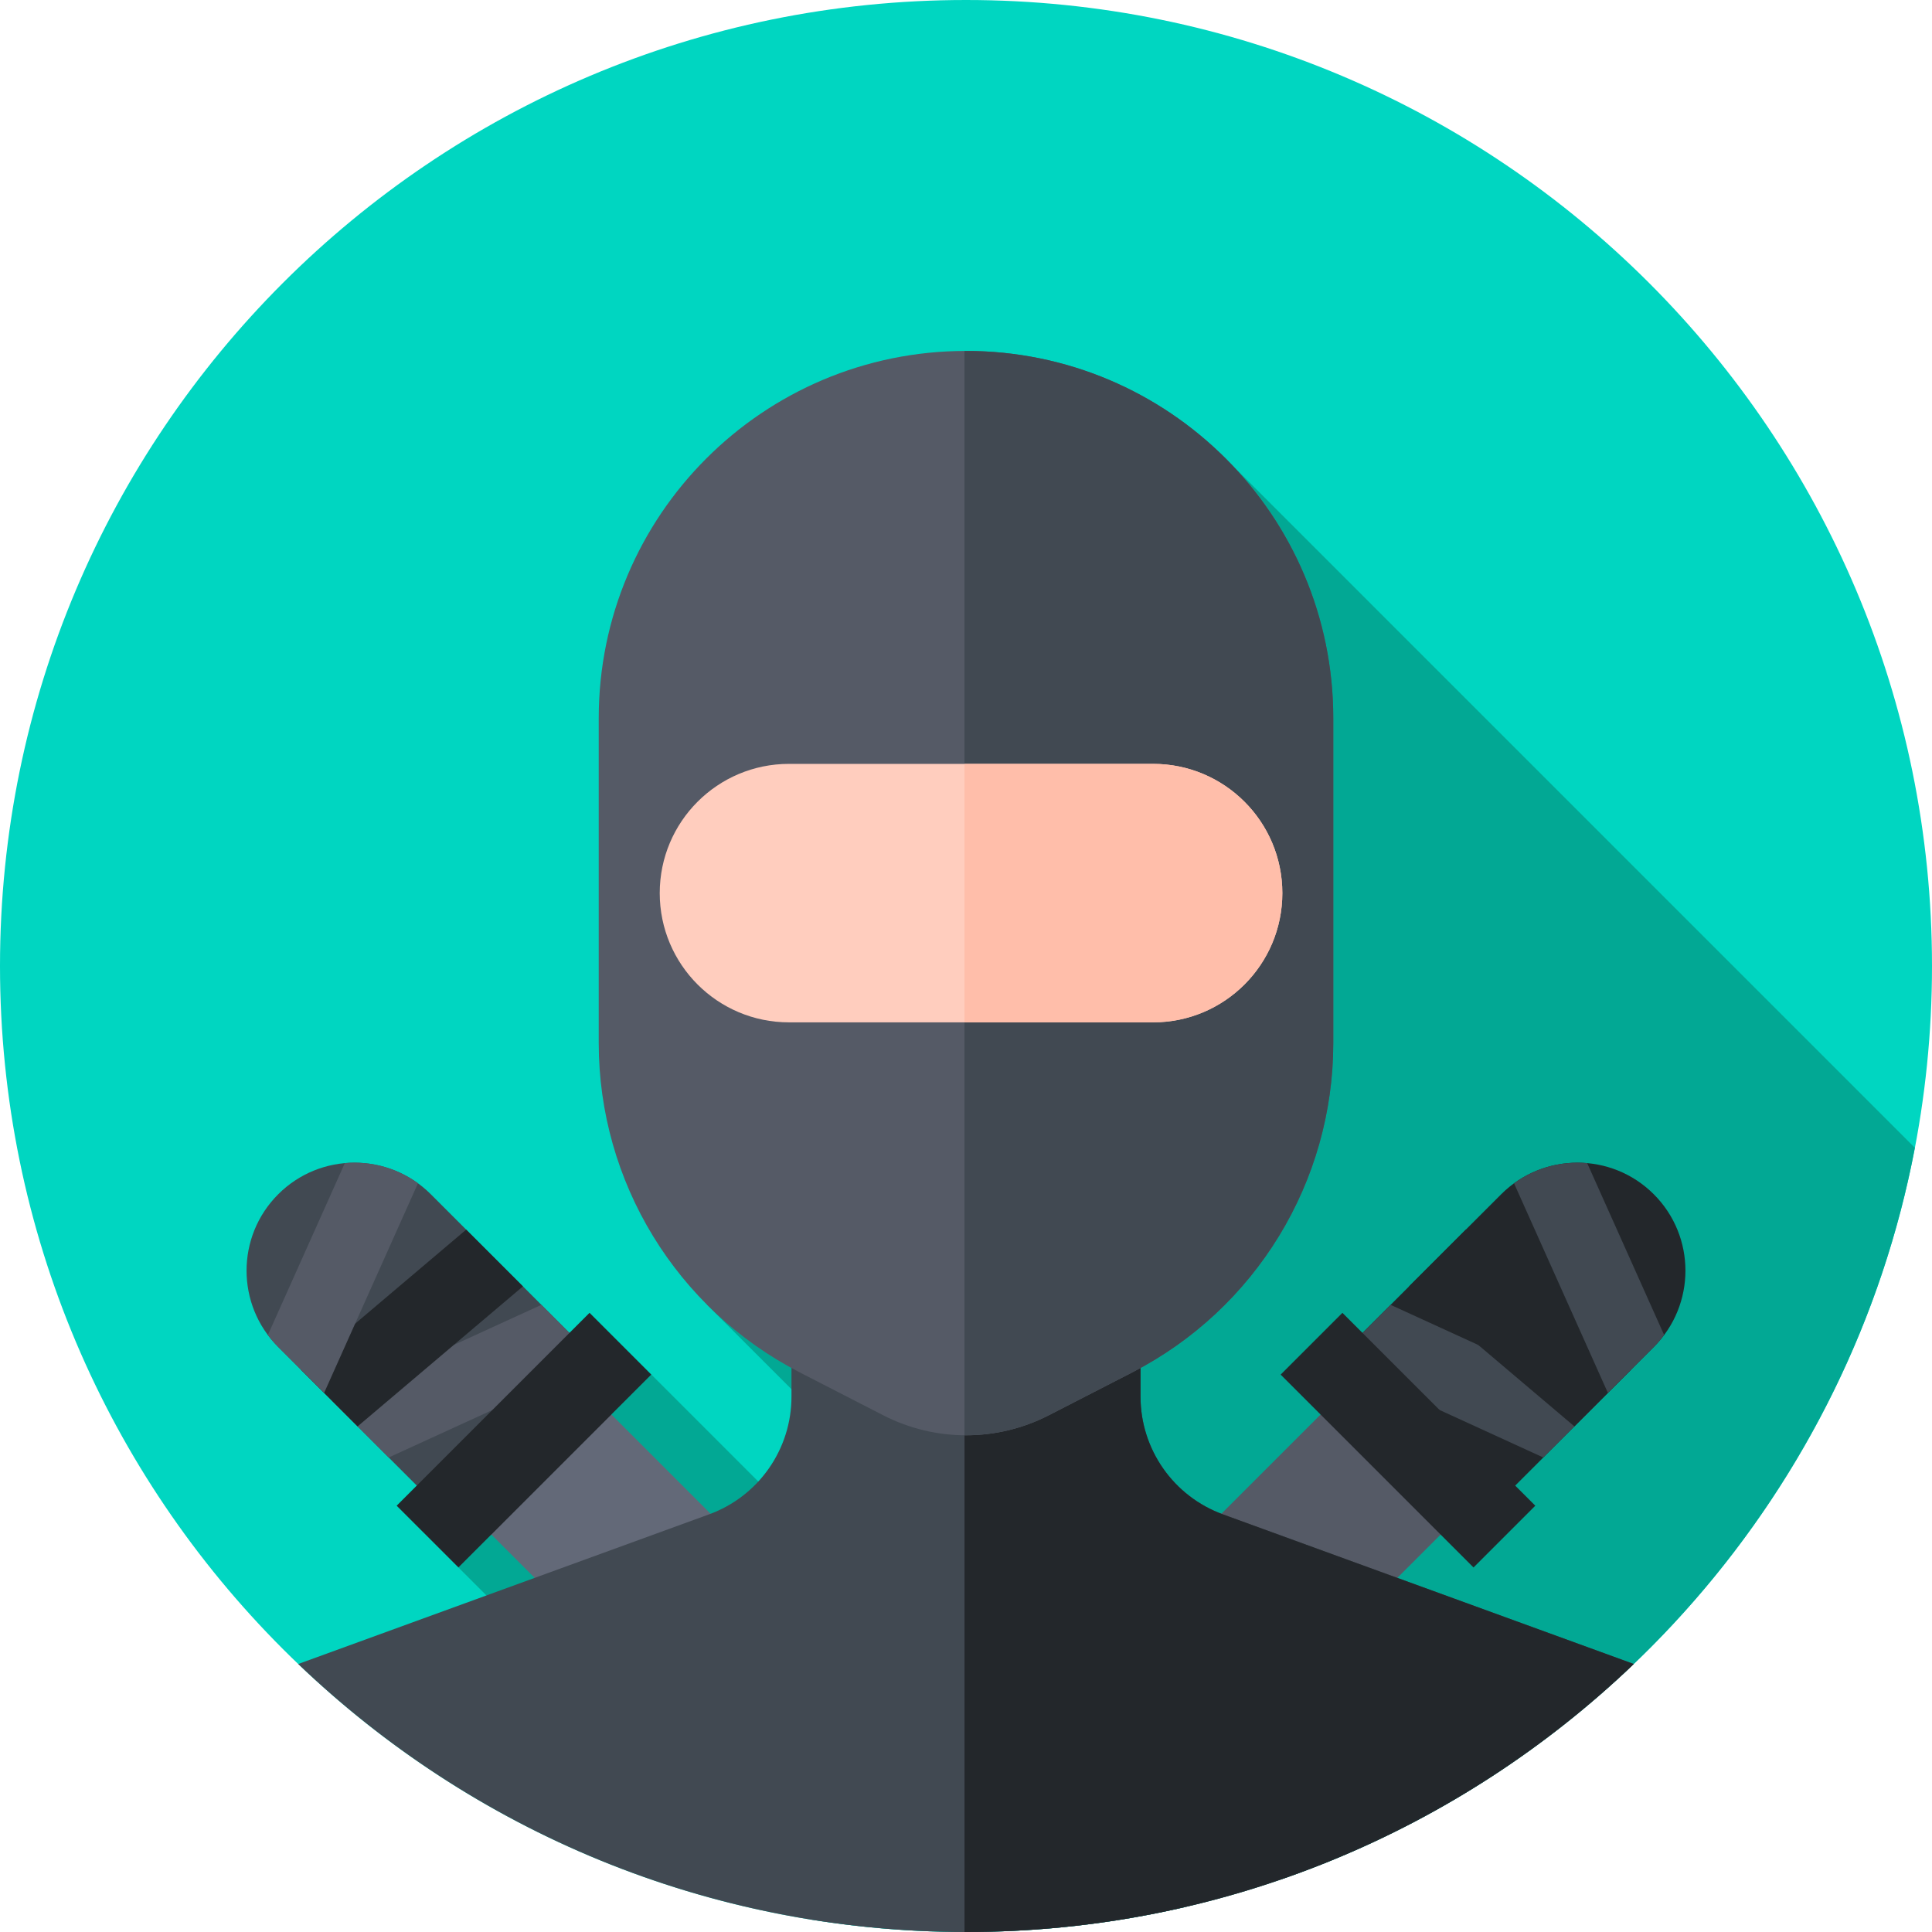
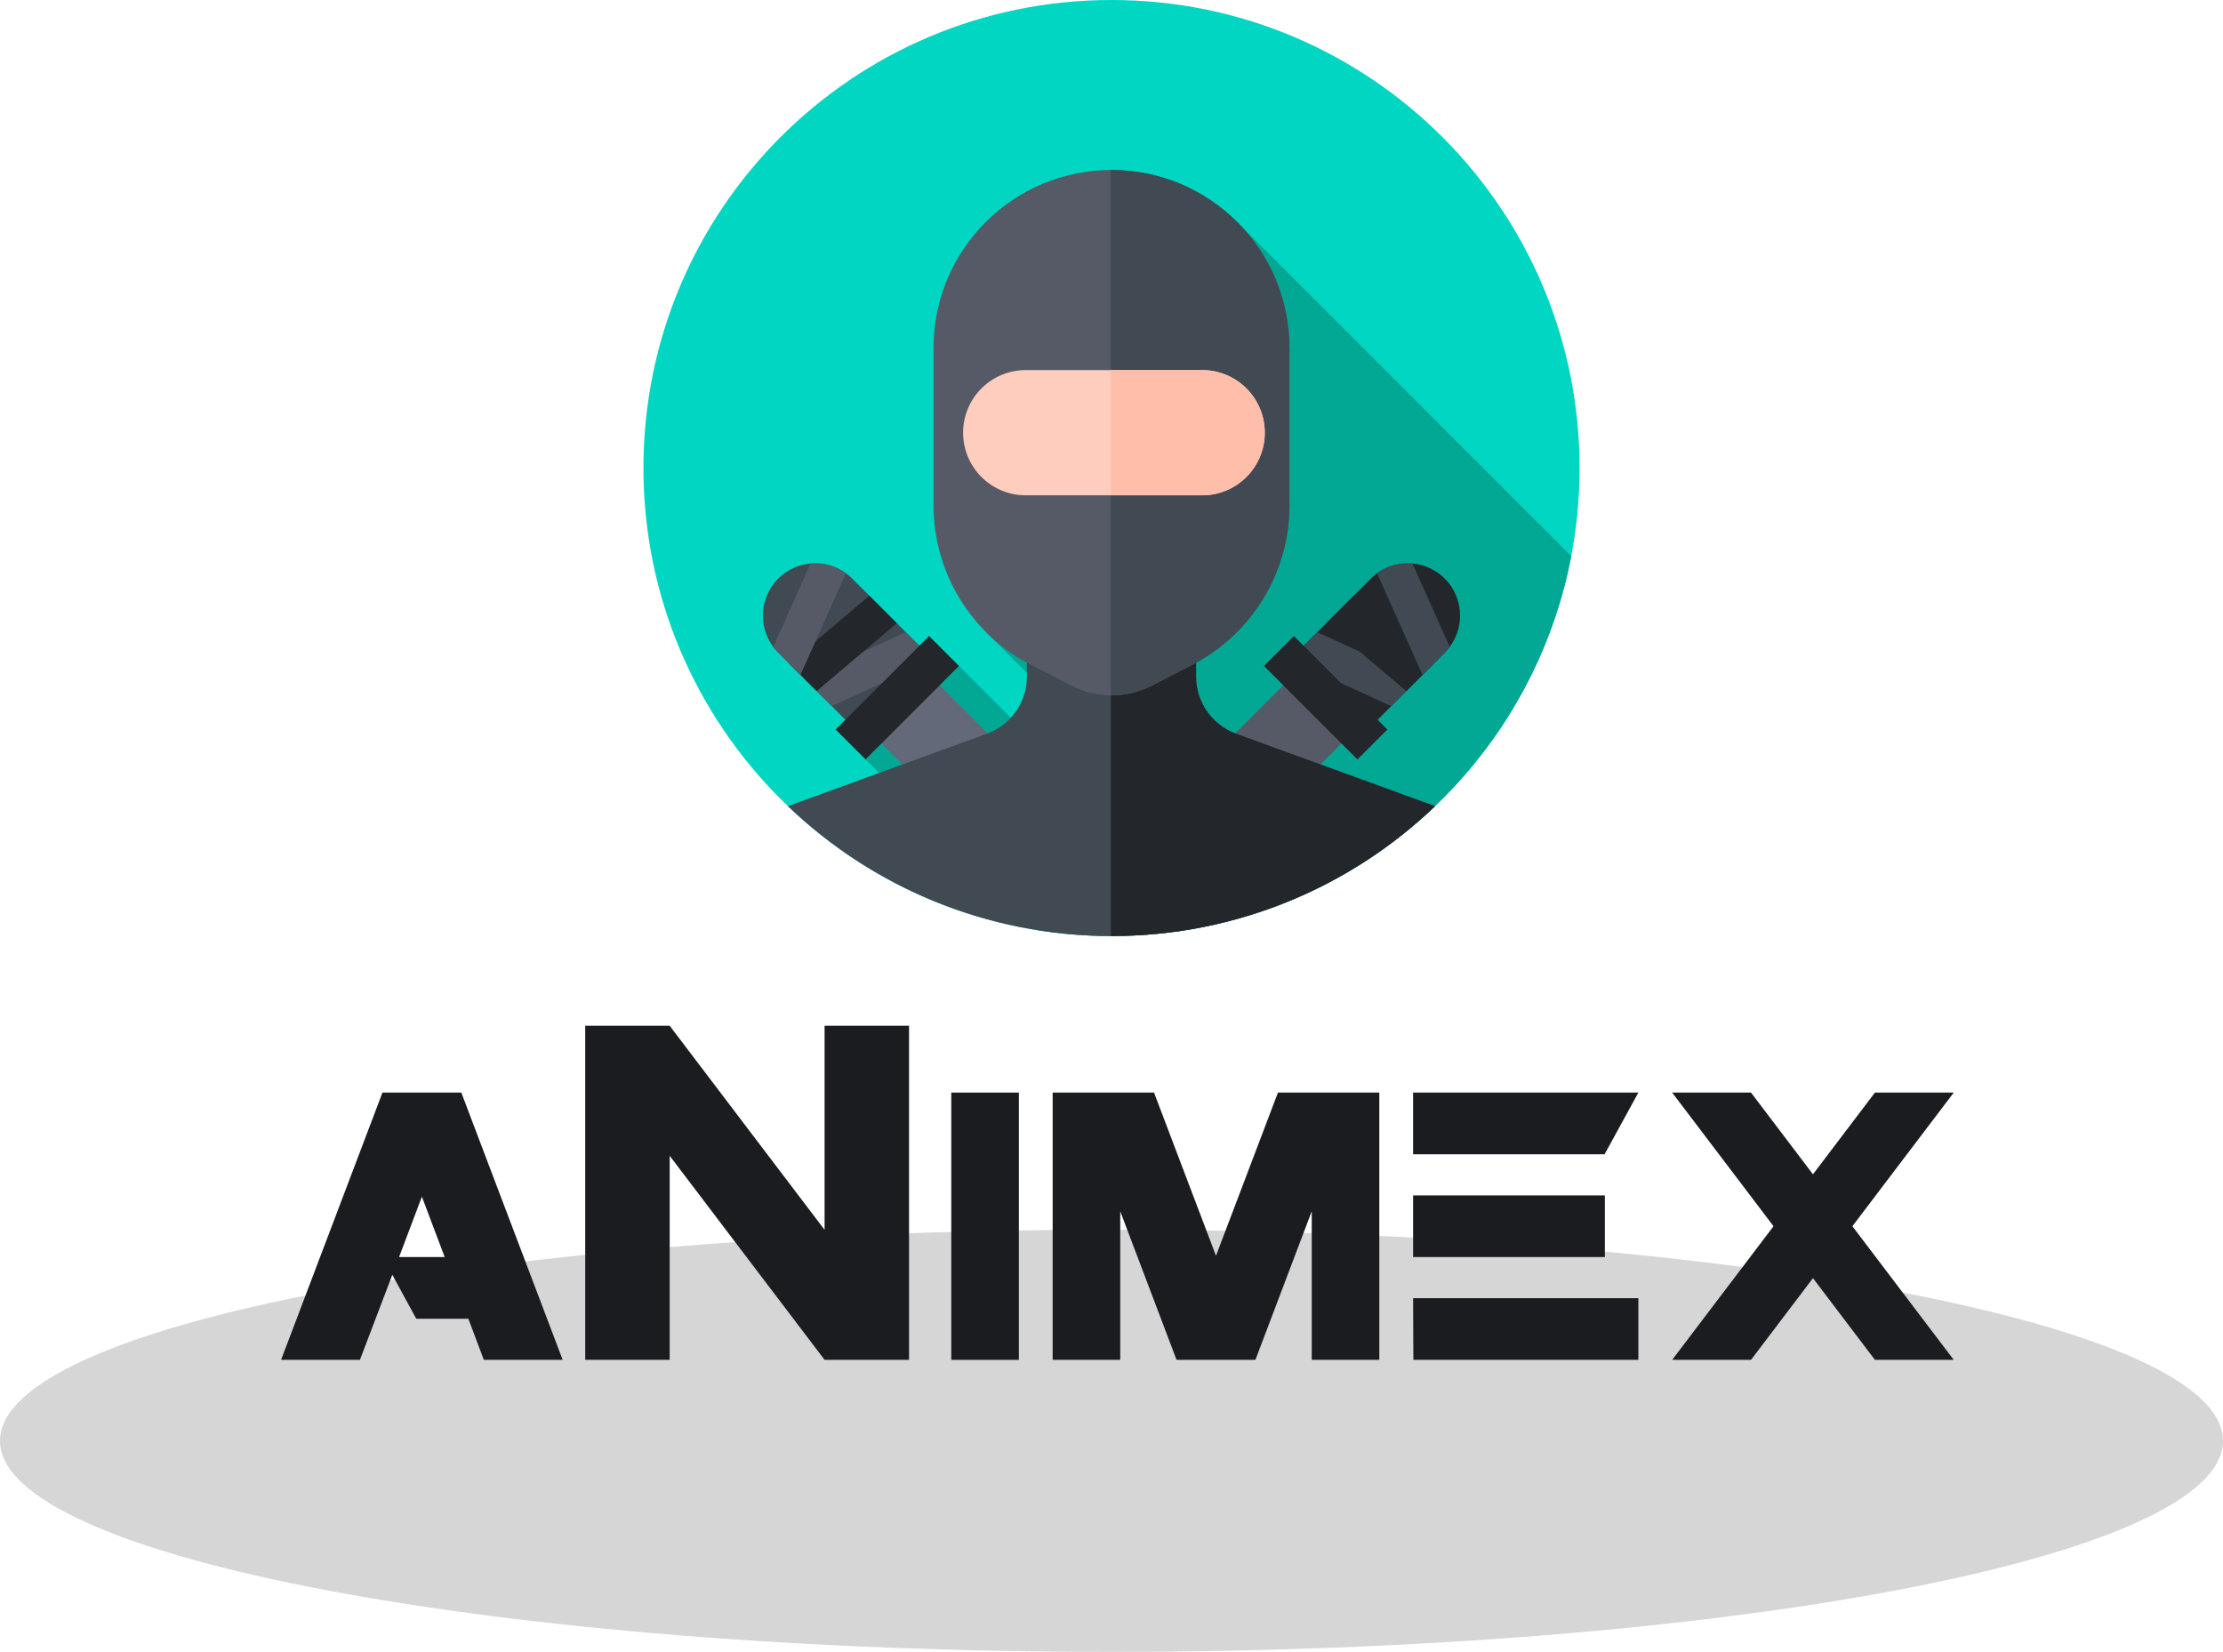
- <svg xmlns="http://www.w3.org/2000/svg" viewBox="0 0 512 512">
-   <path d="m512 256c0 141.387-114.613 256-256 256s-256-114.613-256-256 114.613-256 256-256 256 114.613 256 256zm0 0" fill="#00d6c1" />
-   <path d="m172.609 364.277-51.113 51.117 93.285 93.285c13.422 2.172 27.188 3.32 41.219 3.32 19.871 0 39.215-2.266 57.781-6.547zm0 0" fill="#02a894" />
-   <path d="m507.453 304.172-184.039-184.039-136.02 225.664 152.223 152.223c85.582-29.566 150.582-103.238 167.836-193.848zm0 0" fill="#02a894" />
-   <path d="m156.57 369.406-31.812 31.812 73.203 73.199c17.57 17.57 46.055 17.566 63.621 0zm0 0" fill="#636978" />
-   <path d="m73.719 316.5c-11.172 11.176-11.172 29.289 0 40.461l51.242 51.242 40.461-40.461-51.242-51.242c-11.172-11.172-29.289-11.172-40.461 0zm0 0" fill="#414952" />
-   <path d="m87.965 371.211 55.508-25.414 15.039 15.039-55.504 25.414zm0 0" fill="#555a66" />
-   <path d="m79.727 362.973 43.816-37.109 15.039 15.039-43.816 37.109zm0 0" fill="#23272b" />
-   <path d="m85.891 369.137-12.172-12.172c-1.004-1.004-1.91-2.062-2.734-3.168l20.398-45.559c6.746-.602 13.66 1.18 19.383 5.348zm0 0" fill="#555a66" />
-   <path d="m105.121 399.023 51.113-51.113 16.371 16.371-51.113 51.113zm0 0" fill="#23272b" />
-   <path d="m355.43 369.406 31.812 31.812-73.203 73.199c-17.566 17.57-46.051 17.57-63.621 0zm0 0" fill="#555a66" />
-   <path d="m438.281 316.5c11.172 11.176 11.172 29.289 0 40.465l-51.242 51.238-40.461-40.461 51.242-51.242c11.172-11.172 29.289-11.172 40.461 0zm0 0" fill="#23272b" />
-   <path d="m424.035 371.211-55.508-25.414-15.039 15.039 55.504 25.414zm0 0" fill="#414952" />
-   <path d="m432.273 362.973-43.816-37.109-15.039 15.039 43.816 37.109zm0 0" fill="#23272b" />
-   <path d="m426.109 369.137 12.172-12.172c1.004-1.004 1.91-2.062 2.734-3.168l-20.398-45.559c-6.746-.602-13.66 1.18-19.383 5.348zm0 0" fill="#414952" />
-   <path d="m390.5 415.398-51.117-51.113 16.371-16.371 51.117 51.113zm0 0" fill="#23272b" />
-   <path d="m256 512c68.656 0 130.996-27.031 176.969-71.023l-108.867-39.652c-13.121-4.777-21.852-17.25-21.852-31.211v-30.805h-92.5v30.805c0 13.961-8.73 26.434-21.852 31.211l-108.867 39.652c45.973 43.992 108.312 71.023 176.969 71.023zm0 0" fill="#414952" />
-   <path d="m432.969 440.977-108.867-39.652c-13.121-4.777-21.852-17.25-21.852-31.211v-30.805h-46.645v172.688c.133 0 .262.004.395.004 68.656 0 130.996-27.031 176.969-71.023zm0 0" fill="#23272b" />
-   <path d="m300.031 363.715-22.082 11.344c-13.777 7.078-30.121 7.078-43.898 0l-22.082-11.344c-32.727-16.812-53.301-50.512-53.301-87.305v-86.074c0-53.758 43.574-97.336 97.332-97.336s97.332 43.578 97.332 97.332v86.078c0 36.793-20.574 70.492-53.301 87.305zm0 0" fill="#555a66" />
-   <path d="m256 93c-.133 0-.262.004-.395.004v287.352c7.66.062 15.336-1.695 22.344-5.297l22.082-11.344c32.727-16.812 53.301-50.512 53.301-87.305v-86.074c0-53.758-43.574-97.336-97.332-97.336zm0 0" fill="#414952" />
-   <path d="m305.586 270.934h-96.5c-18.918 0-34.25-15.336-34.25-34.25 0-18.918 15.332-34.25 34.25-34.25h96.5c18.914 0 34.25 15.332 34.25 34.25-.004 18.914-15.336 34.25-34.25 34.25zm0 0" fill="#ffcdbe" />
-   <path d="m305.582 202.434h-49.977v68.5h49.977c18.918 0 34.25-15.336 34.25-34.25 0-18.914-15.332-34.25-34.25-34.25zm0 0" fill="#ffbeaa" />
+ <svg xmlns="http://www.w3.org/2000/svg" viewBox="0 0 1626.287 1208.57" version="1.1" id="svg44" width="1626.287" height="1208.57">
+   <defs id="defs48" />
+   <g id="g960" transform="matrix(1.337561,0,0,1.337561,470.7279,0)">
+     <path d="M 512,256 C 512,397.387 397.387,512 256,512 114.613,512 0,397.387 0,256 0,114.613 114.613,0 256,0 397.387,0 512,114.613 512,256 Z m 0,0" fill="#00d6c1" id="path2" />
+     <path d="m 172.609,364.277 -51.113,51.117 93.285,93.285 C 228.203,510.852 241.969,512 256,512 c 19.871,0 39.215,-2.266 57.781,-6.547 z m 0,0" fill="#02a894" id="path4" />
+     <path d="M 507.453,304.172 323.414,120.133 187.395,345.797 339.617,498.02 C 425.199,468.453 490.199,394.781 507.453,304.172 Z m 0,0" fill="#02a894" id="path6" />
+     <path d="m 156.57,369.406 -31.812,31.812 73.203,73.199 c 17.57,17.57 46.055,17.566 63.621,0 z m 0,0" fill="#636978" id="path8" />
+     <path d="m 73.719,316.5 c -11.172,11.176 -11.172,29.289 0,40.461 l 51.242,51.242 40.461,-40.461 L 114.18,316.5 c -11.172,-11.172 -29.289,-11.172 -40.461,0 z m 0,0" fill="#414952" id="path10" />
+     <path d="m 87.965,371.211 55.508,-25.414 15.039,15.039 -55.504,25.414 z m 0,0" fill="#555a66" id="path12" />
+     <path d="m 79.727,362.973 43.816,-37.109 15.039,15.039 -43.816,37.109 z m 0,0" fill="#23272b" id="path14" />
+     <path d="M 85.891,369.137 73.719,356.965 c -1.004,-1.004 -1.91,-2.062 -2.734,-3.168 l 20.398,-45.559 c 6.746,-0.602 13.66,1.18 19.383,5.348 z m 0,0" fill="#555a66" id="path16" />
+     <path d="m 105.121,399.023 51.113,-51.113 16.371,16.371 -51.113,51.113 z m 0,0" fill="#23272b" id="path18" />
+     <path d="m 355.43,369.406 31.812,31.812 -73.203,73.199 c -17.566,17.57 -46.051,17.57 -63.621,0 z m 0,0" fill="#555a66" id="path20" />
+     <path d="m 438.281,316.5 c 11.172,11.176 11.172,29.289 0,40.465 L 387.039,408.203 346.578,367.742 397.82,316.5 c 11.172,-11.172 29.289,-11.172 40.461,0 z m 0,0" fill="#23272b" id="path22" />
+     <path d="m 424.035,371.211 -55.508,-25.414 -15.039,15.039 55.504,25.414 z m 0,0" fill="#414952" id="path24" />
+     <path d="m 432.273,362.973 -43.816,-37.109 -15.039,15.039 43.816,37.109 z m 0,0" fill="#23272b" id="path26" />
+     <path d="m 426.109,369.137 12.172,-12.172 c 1.004,-1.004 1.91,-2.062 2.734,-3.168 l -20.398,-45.559 c -6.746,-0.602 -13.66,1.18 -19.383,5.348 z m 0,0" fill="#414952" id="path28" />
+     <path d="m 390.5,415.398 -51.117,-51.113 16.371,-16.371 51.117,51.113 z m 0,0" fill="#23272b" id="path30" />
+     <path d="m 256,512 c 68.656,0 130.996,-27.031 176.969,-71.023 L 324.102,401.324 C 310.98,396.547 302.25,384.074 302.25,370.113 v -30.805 h -92.5 v 30.805 c 0,13.961 -8.73,26.434 -21.852,31.211 L 79.031,440.977 C 125.004,484.969 187.344,512 256,512 Z m 0,0" fill="#414952" id="path32" />
+     <path d="M 432.969,440.977 324.102,401.324 C 310.98,396.547 302.25,384.074 302.25,370.113 v -30.805 h -46.645 v 172.688 c 0.133,0 0.262,0.004 0.395,0.004 68.656,0 130.996,-27.031 176.969,-71.023 z m 0,0" fill="#23272b" id="path34" />
+     <path d="m 300.031,363.715 -22.082,11.344 c -13.777,7.078 -30.121,7.078 -43.898,0 l -22.082,-11.344 c -32.727,-16.812 -53.301,-50.512 -53.301,-87.305 V 190.336 C 158.668,136.578 202.242,93 256,93 c 53.758,0 97.332,43.578 97.332,97.332 v 86.078 c 0,36.793 -20.574,70.492 -53.301,87.305 z m 0,0" fill="#555a66" id="path36" />
+     <path d="m 256,93 c -0.133,0 -0.262,0.004 -0.395,0.004 v 287.352 c 7.66,0.062 15.336,-1.695 22.344,-5.297 l 22.082,-11.344 c 32.727,-16.812 53.301,-50.512 53.301,-87.305 V 190.336 C 353.332,136.578 309.758,93 256,93 Z m 0,0" fill="#414952" id="path38" />
+     <path d="m 305.586,270.934 h -96.5 c -18.918,0 -34.25,-15.336 -34.25,-34.25 0,-18.918 15.332,-34.25 34.25,-34.25 h 96.5 c 18.914,0 34.25,15.332 34.25,34.25 -0.004,18.914 -15.336,34.25 -34.25,34.25 z m 0,0" fill="#ffcdbe" id="path40" />
+     <path d="m 305.582,202.434 h -49.977 v 68.5 h 49.977 c 18.918,0 34.25,-15.336 34.25,-34.25 0,-18.914 -15.332,-34.25 -34.25,-34.25 z m 0,0" fill="#ffbeaa" id="path42" />
+   </g>
+   <ellipse cx="813.143" cy="1054.147" rx="813.143" ry="154.424" fill="#546e7a" opacity="0.1" id="ellipse8" style="opacity:0.321;fill:#808080;fill-opacity:1;stroke-width:1.751" />
+   <g aria-label="aNimex" id="text16" style="font-style:normal;font-variant:normal;font-weight:normal;font-stretch:normal;font-size:78.202px;line-height:1.25;font-family:Protoculture;-inkscape-font-specification:Protoculture;fill:#1a1c20;fill-opacity:1;stroke:none;stroke-width:1.955" transform="matrix(5.39498,0,0,4.923989,1325.157,1920.151)">
+     <path d="m -192.428,-200.544 -4.391,12.639 h -10.692 l 13.746,-39.712 h 10.692 l 13.746,39.712 h -10.692 l -2.1,-6.11 h -7.064 z m 7.102,-2.635 -3.093,-8.973 -3.093,8.973 z" style="font-style:normal;font-variant:normal;font-weight:normal;font-stretch:normal;font-family:Protoculture;-inkscape-font-specification:Protoculture;fill:#1a1c20;fill-opacity:1;stroke-width:1.955" id="path1505" />
+     <path d="m -166.271,-237.545 h 11.455 l 21.002,30.319 v -30.319 h 11.455 v 49.64 h -11.455 l -21.002,-30.319 v 30.319 h -11.455 z" style="font-style:normal;font-variant:normal;font-weight:normal;font-stretch:normal;font-family:Protoculture;-inkscape-font-specification:Protoculture;fill:#1a1c20;fill-opacity:1;stroke-width:1.955" id="path1507" />
+     <path d="m -107.467,-187.904 h -9.164 v -39.712 h 9.164 z" style="font-style:normal;font-variant:normal;font-weight:normal;font-stretch:normal;font-family:Protoculture;-inkscape-font-specification:Protoculture;fill:#1a1c20;fill-opacity:1;stroke-width:1.955" id="path1509" />
+     <path d="m -93.72,-209.975 v 22.071 h -9.164 v -39.712 h 13.746 l 8.401,24.247 8.401,-24.247 h 13.746 v 39.712 h -9.164 v -22.071 l -7.637,22.071 h -10.692 z" style="font-style:normal;font-variant:normal;font-weight:normal;font-stretch:normal;font-family:Protoculture;-inkscape-font-specification:Protoculture;fill:#1a1c20;fill-opacity:1;stroke-width:1.955" id="path1511" />
+     <path d="m -23.46,-227.617 -4.582,9.164 h -25.966 v -9.164 z m -30.548,15.274 h 26.004 v 9.164 h -26.004 z m 0,15.274 h 30.548 v 9.164 h -30.51 z" style="font-style:normal;font-variant:normal;font-weight:normal;font-stretch:normal;font-family:Protoculture;-inkscape-font-specification:Protoculture;fill:#1a1c20;fill-opacity:1;stroke-width:1.955" id="path1513" />
+     <path d="m 5.56,-207.76 13.746,19.856 H 8.615 l -8.401,-12.143 -8.401,12.143 H -18.878 l 13.746,-19.856 -13.746,-19.856 h 10.692 l 8.401,12.143 8.401,-12.143 H 19.306 Z" style="font-style:normal;font-variant:normal;font-weight:normal;font-stretch:normal;font-family:Protoculture;-inkscape-font-specification:Protoculture;fill:#1a1c20;fill-opacity:1;stroke-width:1.955" id="path1515" />
+   </g>
</svg>
